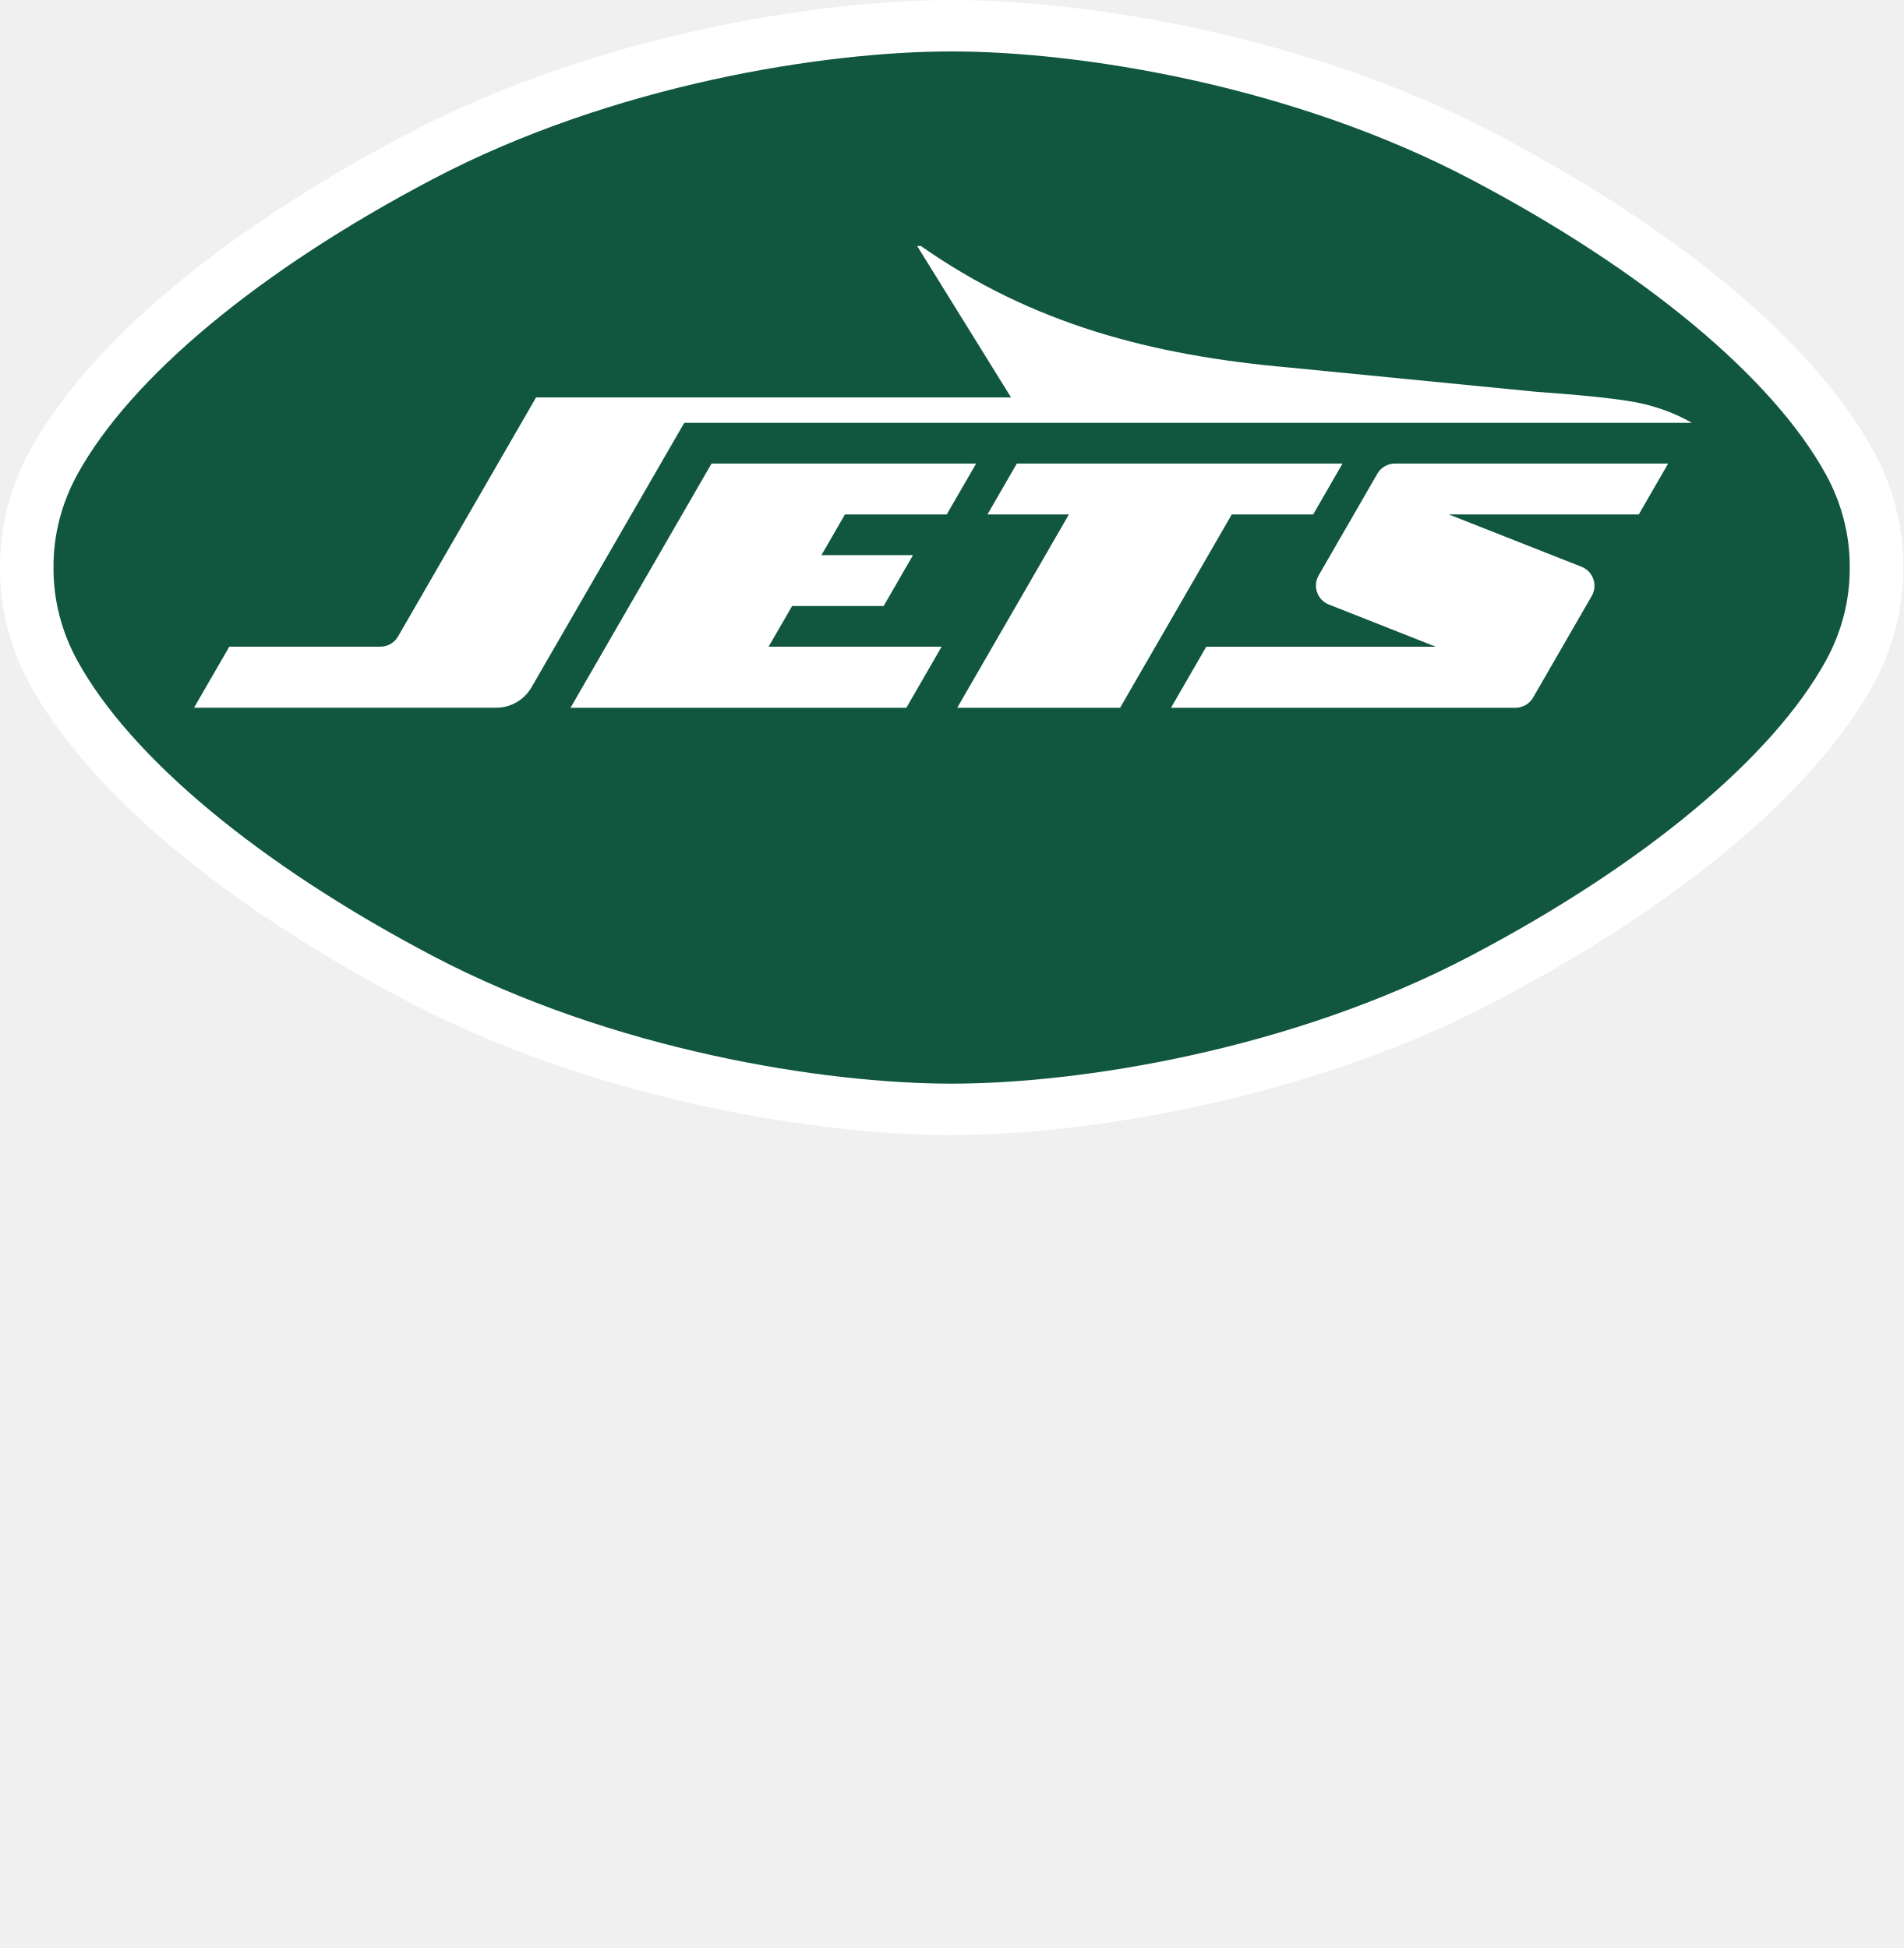
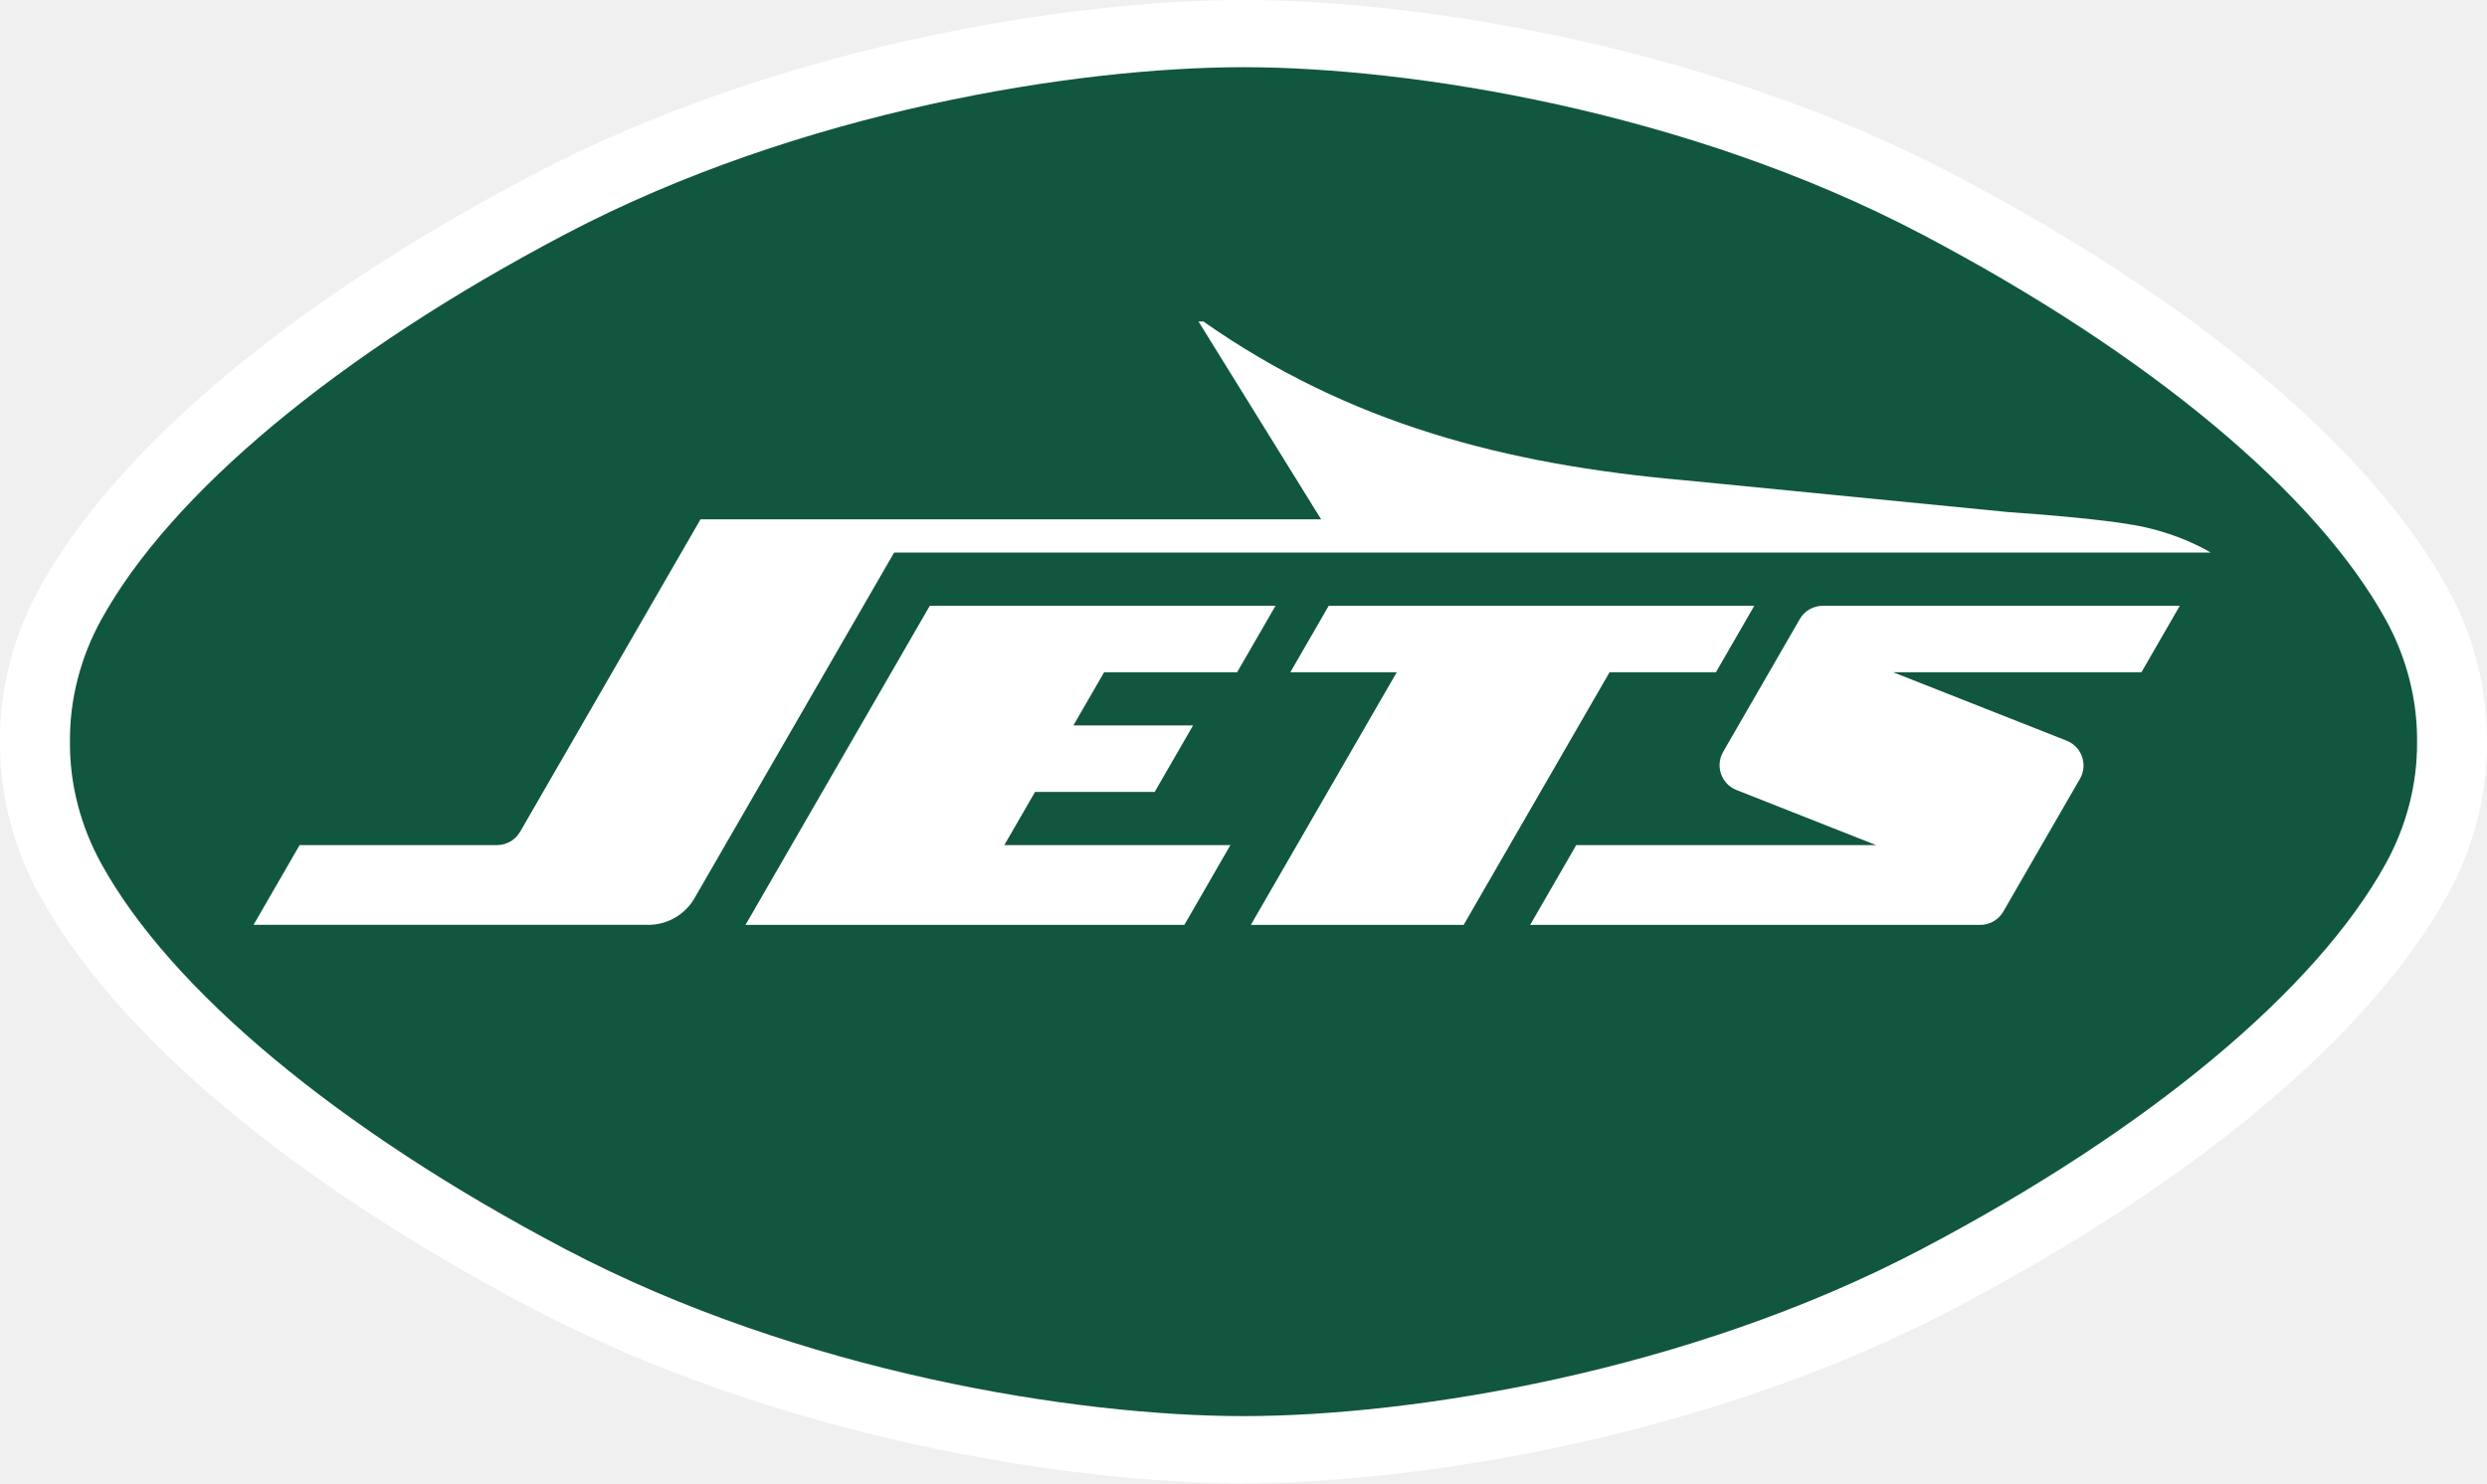
- <svg xmlns="http://www.w3.org/2000/svg" id="Layer" viewBox="0 0 420 429.97">
-   <defs>
-     <style>
+ <svg xmlns="http://www.w3.org/2000/svg" id="Layer" viewBox="0 0 420.002 250.55" version="1.1" width="420.002" height="250.55">
+   <defs id="defs1">
+     <style id="style1">
      .cls-1 {
        fill: #fff;
      }

      .cls-1, .cls-2 {
        stroke-width: 0px;
      }

      .cls-2 {
        fill: #115740;
      }
    </style>
  </defs>
-   <path class="cls-1" d="m210,250.55c-29.48,0-78.65-7.74-120.17-29.58-40.64-21.37-70.18-46.16-83.19-69.81C2.24,143.14-.06,134.2,0,125.27c-.06-8.93,2.23-17.88,6.64-25.87,13.01-23.65,42.55-48.45,83.19-69.81C131.36,7.74,180.52,0,210,0s78.64,7.74,120.17,29.58c40.64,21.37,70.18,46.16,83.19,69.81,4.4,8,6.7,16.94,6.64,25.87.06,8.93-2.23,17.88-6.64,25.87-13.01,23.65-42.55,48.45-83.19,69.81-41.52,21.83-90.69,29.59-120.17,29.59" />
-   <path class="cls-2" d="m408.19,125.27c.06-7.18-1.8-14.27-5.27-20.57-11.71-21.29-39.96-44.94-78.42-65.16-39.6-20.82-86.29-28.19-114.5-28.19s-74.9,7.37-114.5,28.19C57.04,59.76,28.8,83.4,17.08,104.7c-3.46,6.29-5.33,13.38-5.27,20.57-.06,7.18,1.81,14.27,5.27,20.57,11.71,21.29,39.96,44.94,78.42,65.16,39.6,20.82,86.29,28.19,114.5,28.19s74.9-7.37,114.5-28.19c38.46-20.22,66.7-43.87,78.42-65.16,3.46-6.29,5.33-13.38,5.27-20.57Z" />
-   <path class="cls-1" d="m303.95,104.56l-12.95,22.44c-1.37,2.38-.31,5.42,2.24,6.43l23.6,9.32h-50.65l-7.78,13.47h76.01c1.6,0,3.09-.86,3.89-2.24l12.95-22.44c1.37-2.38.31-5.42-2.24-6.43l-29.3-11.56h41.92l6.48-11.23h-60.29c-1.6,0-3.09.86-3.89,2.24h0Z" />
-   <path class="cls-1" d="m289.78,113.55l6.48-11.23h-71.87l-6.48,11.23h17.97l-24.64,42.67h35.94l24.64-42.67h17.97Z" />
-   <path class="cls-1" d="m208.92,113.55l6.49-11.23h-58.39l-31.12,53.9h74.11l7.78-13.48h-38.18l5.19-8.98h20.2l6.48-11.23h-20.21l5.19-8.98h22.45Z" />
-   <path class="cls-1" d="m360.18,88.66s-5.33-1.08-20.97-2.16l-54.85-5.39c-30.15-2.66-56.61-9.59-81.14-26.81h-.82l20.71,33.42h-104.81l-30.47,52.78c-.81,1.39-2.28,2.24-3.89,2.24h-33.34l-7.78,13.47h66.68c3.21,0,6.17-1.71,7.78-4.49l33.72-58.39h222.34c-2.76-1.61-7.2-3.65-13.14-4.68h0Z" />
+   <path class="cls-1" d="m 210.001,250.55 c -29.48,0 -78.65,-7.74 -120.17,-29.58 -40.64,-21.37 -70.18,-46.16 -83.19,-69.81 -4.4,-8.02 -6.7,-16.96 -6.64,-25.89 -0.06,-8.93 2.23,-17.88 6.64,-25.87 C 19.651,75.75 49.191,50.95 89.831,29.59 131.361,7.74 180.521,0 210.001,0 c 29.48,0 78.64,7.74 120.17,29.58 40.64,21.37 70.18,46.16 83.19,69.81 4.4,8 6.7,16.94 6.64,25.87 0.06,8.93 -2.23,17.88 -6.64,25.87 -13.01,23.65 -42.55,48.45 -83.19,69.81 -41.52,21.83 -90.69,29.59 -120.17,29.59" id="path1" />
+   <path class="cls-2" d="m 408.191,125.27 c 0.06,-7.18 -1.8,-14.27 -5.27,-20.57 -11.71,-21.29 -39.96,-44.94 -78.42,-65.16 -39.6,-20.82 -86.29,-28.19 -114.5,-28.19 -28.21,0 -74.9,7.37 -114.5,28.19 -38.46,20.22 -66.7,43.86 -78.42,65.16 -3.46,6.29 -5.33,13.38 -5.27,20.57 -0.06,7.18 1.81,14.27 5.27,20.57 11.71,21.29 39.96,44.94 78.42,65.16 39.6,20.82 86.29,28.19 114.5,28.19 28.21,0 74.9,-7.37 114.5,-28.19 38.46,-20.22 66.7,-43.87 78.42,-65.16 3.46,-6.29 5.33,-13.38 5.27,-20.57 z" id="path2" />
+   <path class="cls-1" d="m 303.951,104.56 -12.95,22.44 c -1.37,2.38 -0.31,5.42 2.24,6.43 l 23.6,9.32 h -50.65 l -7.78,13.47 h 76.01 c 1.6,0 3.09,-0.86 3.89,-2.24 l 12.95,-22.44 c 1.37,-2.38 0.31,-5.42 -2.24,-6.43 l -29.3,-11.56 h 41.92 l 6.48,-11.23 h -60.29 c -1.6,0 -3.09,0.86 -3.89,2.24 v 0 z" id="path3" />
+   <path class="cls-1" d="m 289.781,113.55 6.48,-11.23 h -71.87 l -6.48,11.23 h 17.97 l -24.64,42.67 h 35.94 l 24.64,-42.67 h 17.97 z" id="path4" />
+   <path class="cls-1" d="m 208.921,113.55 6.49,-11.23 h -58.39 l -31.12,53.9 h 74.11 l 7.78,-13.48 h -38.18 l 5.19,-8.98 h 20.2 l 6.48,-11.23 h -20.21 l 5.19,-8.98 h 22.45 z" id="path5" />
+   <path class="cls-1" d="m 360.181,88.66 c 0,0 -5.33,-1.08 -20.97,-2.16 l -54.85,-5.39 c -30.15,-2.66 -56.61,-9.59 -81.14,-26.81 h -0.82 l 20.71,33.42 h -104.81 L 87.831,140.5 c -0.81,1.39 -2.28,2.24 -3.89,2.24 h -33.34 l -7.78,13.47 h 66.68 c 3.21,0 6.17,-1.71 7.78,-4.49 l 33.72,-58.39 h 222.34 c -2.76,-1.61 -7.2,-3.65 -13.14,-4.68 v 0 z" id="path6" />
</svg>
